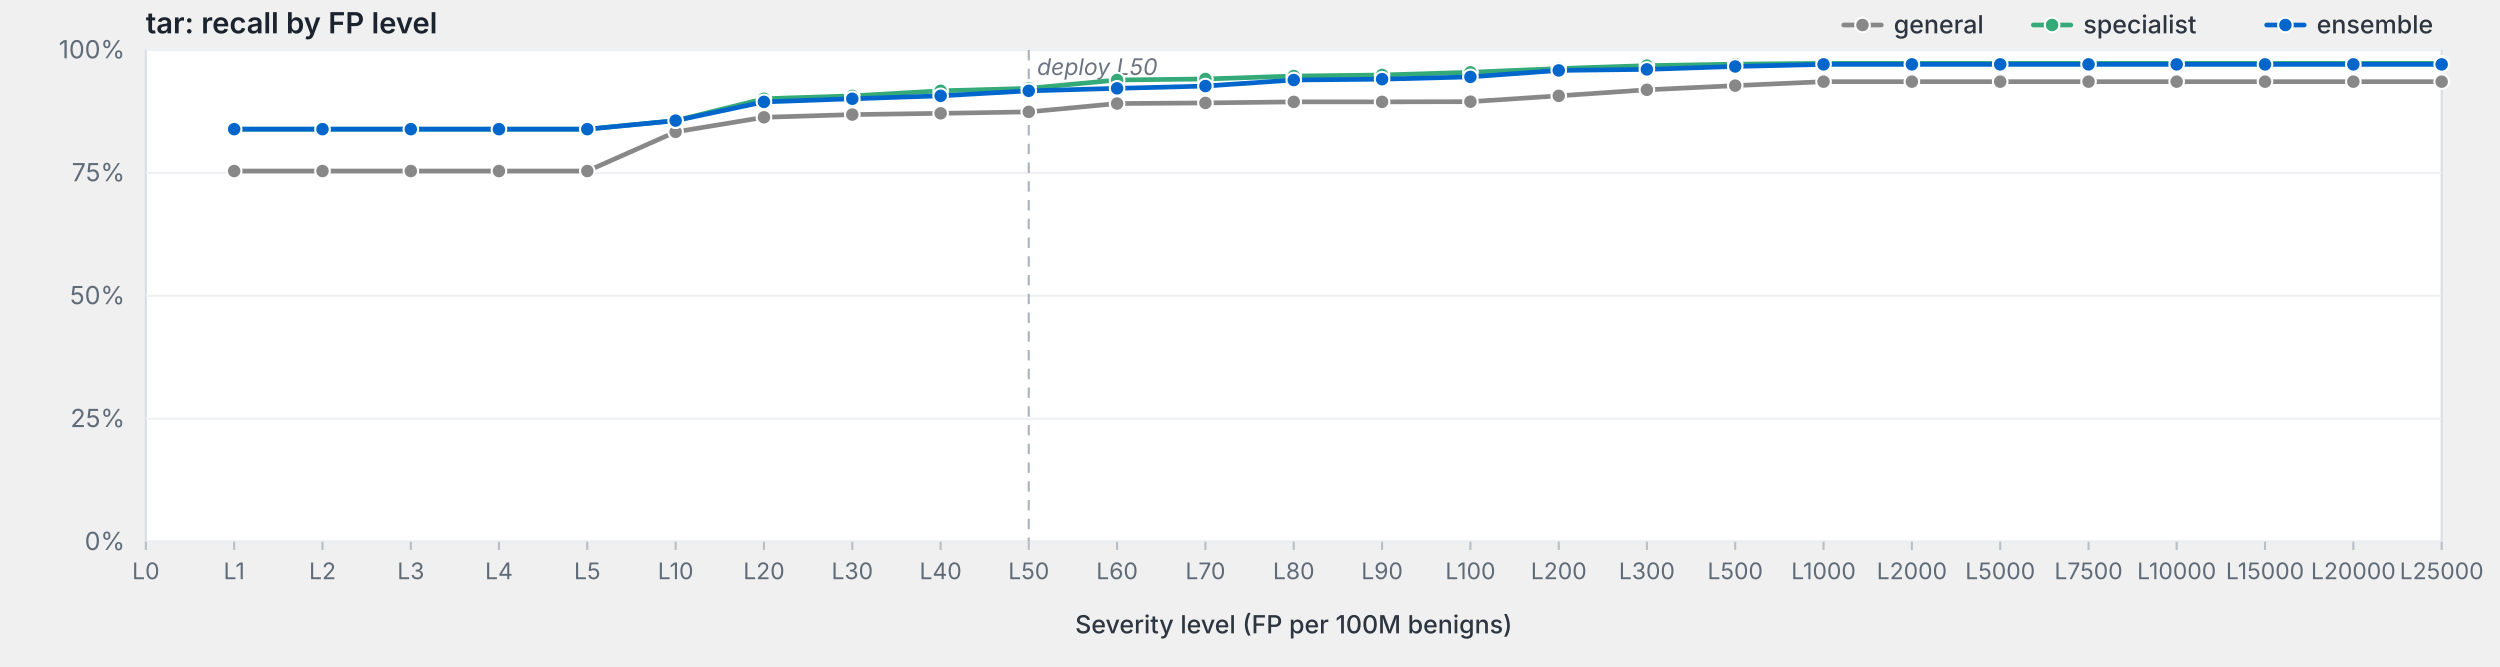
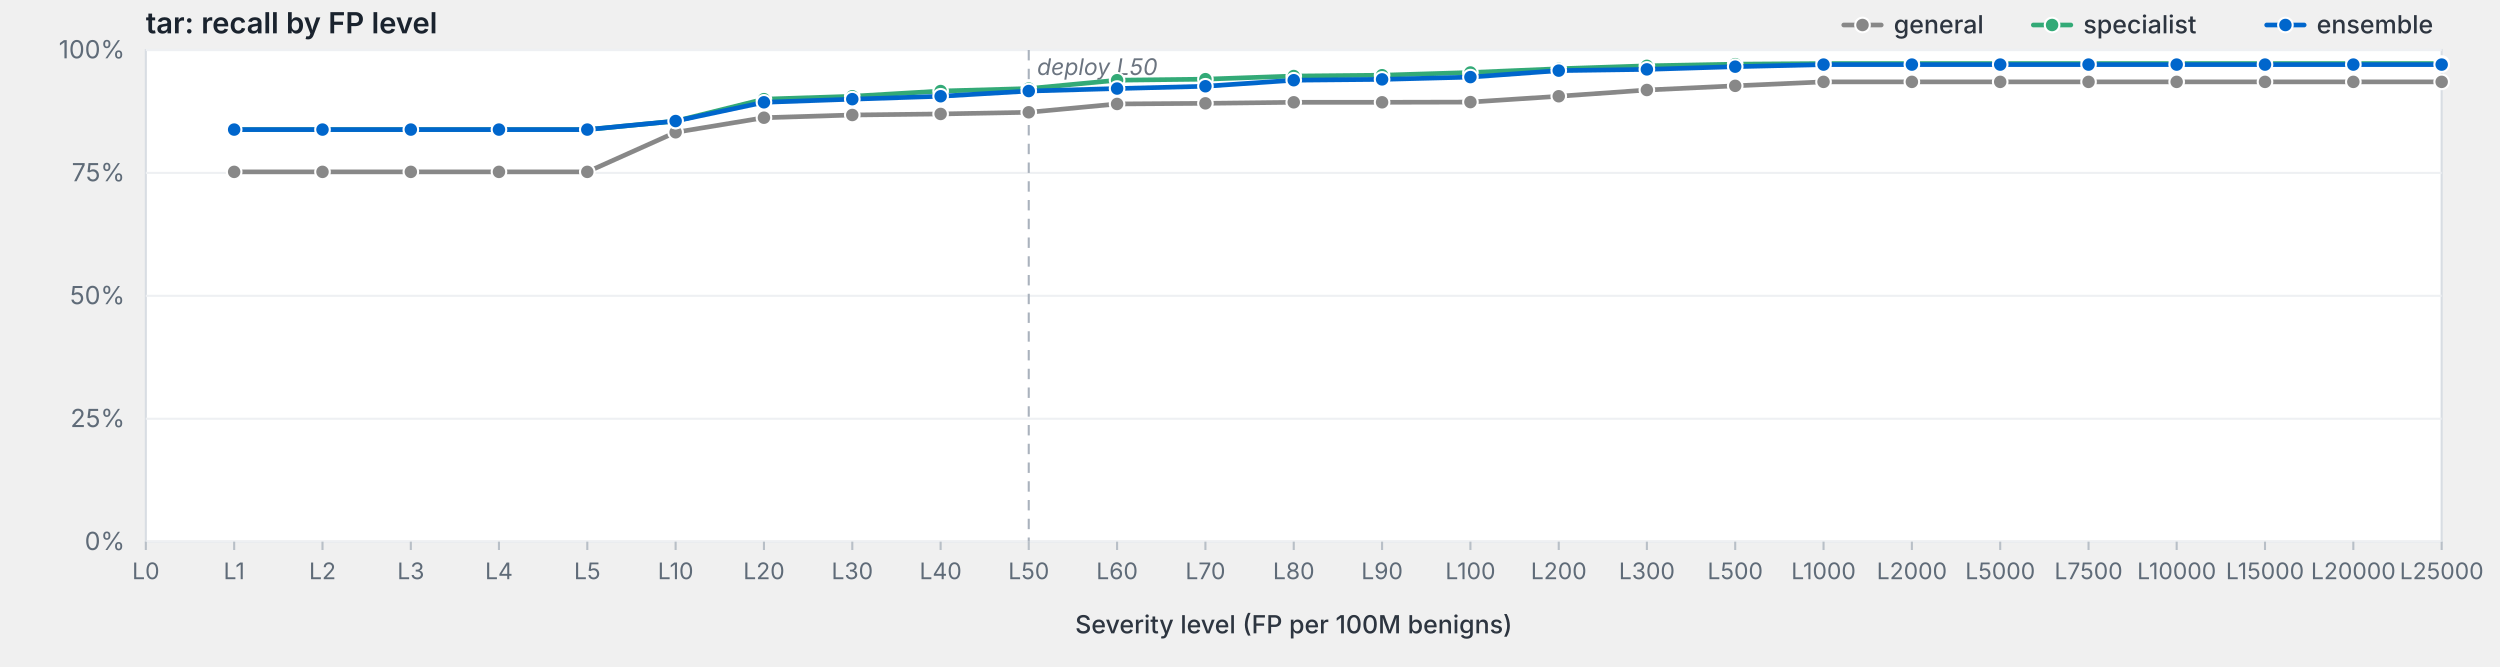
<svg xmlns="http://www.w3.org/2000/svg" viewBox="0 0 1200 320" width="1200" height="320" preserveAspectRatio="xMidYMid meet" role="img" aria-label="tar: recall by FP level">
  <style>svg { background: #fdfdfd; }.frame { fill: #fff; stroke: #d8dde3; stroke-width: 1; }.grid { stroke: #eef0f3; stroke-width: 1; }.tick { stroke: #b8bfc7; stroke-width: 1; }.axis-label { fill: #5f6b78; font-family: -apple-system, BlinkMacSystemFont, "Segoe UI", system-ui, sans-serif; font-size: 12px; }.x-label { fill: #5f6b78; font-family: -apple-system, BlinkMacSystemFont, "Segoe UI", system-ui, sans-serif; font-size: 11px; }.axis-title { fill: #2d3540; font-family: -apple-system, BlinkMacSystemFont, "Segoe UI", system-ui, sans-serif; font-size: 12px; font-weight: 500; }.title { fill: #1a232e; font-family: -apple-system, BlinkMacSystemFont, "Segoe UI", system-ui, sans-serif; font-size: 14px; font-weight: 600; }.deploy-marker { stroke: #aab2bd; stroke-width: 1; stroke-dasharray: 5,4; }.deploy-label { fill: #6b7480; font-family: -apple-system, BlinkMacSystemFont, "Segoe UI", system-ui, sans-serif; font-size: 11px; font-style: italic; }.curve { fill: none; stroke-width: 2.25; stroke-linejoin: round; stroke-linecap: round; }.marker { stroke: #fff; stroke-width: 1; }.legend-text { fill: #2d3540; font-family: -apple-system, BlinkMacSystemFont, "Segoe UI", system-ui, sans-serif; font-size: 12px; font-weight: 500; }</style>
  <text class="title" x="70" y="16">tar: recall by FP level</text>
  <rect class="frame" x="70" y="24" width="1102" height="236" />
  <line class="grid" x1="70" y1="260.0" x2="1172" y2="260.0" />
  <text class="axis-label" x="60" y="264.0" text-anchor="end">0%</text>
  <line class="grid" x1="70" y1="201.0" x2="1172" y2="201.0" />
  <text class="axis-label" x="60" y="205.0" text-anchor="end">25%</text>
  <line class="grid" x1="70" y1="142.0" x2="1172" y2="142.0" />
  <text class="axis-label" x="60" y="146.0" text-anchor="end">50%</text>
  <line class="grid" x1="70" y1="83.0" x2="1172" y2="83.0" />
  <text class="axis-label" x="60" y="87.0" text-anchor="end">75%</text>
  <line class="grid" x1="70" y1="24.0" x2="1172" y2="24.0" />
  <text class="axis-label" x="60" y="28.0" text-anchor="end">100%</text>
  <line class="deploy-marker" x1="493.8" y1="24" x2="493.8" y2="260" />
  <text class="deploy-label" x="497.8" y="36" text-anchor="start">deploy L50</text>
  <line class="tick" x1="70.0" y1="260" x2="70.0" y2="264" />
  <text class="x-label" x="70.0" y="278" text-anchor="middle">L0</text>
  <line class="tick" x1="112.4" y1="260" x2="112.4" y2="264" />
  <text class="x-label" x="112.4" y="278" text-anchor="middle">L1</text>
  <line class="tick" x1="154.8" y1="260" x2="154.8" y2="264" />
  <text class="x-label" x="154.8" y="278" text-anchor="middle">L2</text>
  <line class="tick" x1="197.2" y1="260" x2="197.2" y2="264" />
  <text class="x-label" x="197.2" y="278" text-anchor="middle">L3</text>
  <line class="tick" x1="239.5" y1="260" x2="239.5" y2="264" />
  <text class="x-label" x="239.5" y="278" text-anchor="middle">L4</text>
  <line class="tick" x1="281.9" y1="260" x2="281.9" y2="264" />
  <text class="x-label" x="281.9" y="278" text-anchor="middle">L5</text>
  <line class="tick" x1="324.3" y1="260" x2="324.3" y2="264" />
  <text class="x-label" x="324.3" y="278" text-anchor="middle">L10</text>
  <line class="tick" x1="366.7" y1="260" x2="366.7" y2="264" />
  <text class="x-label" x="366.7" y="278" text-anchor="middle">L20</text>
  <line class="tick" x1="409.1" y1="260" x2="409.1" y2="264" />
  <text class="x-label" x="409.1" y="278" text-anchor="middle">L30</text>
  <line class="tick" x1="451.5" y1="260" x2="451.5" y2="264" />
  <text class="x-label" x="451.5" y="278" text-anchor="middle">L40</text>
  <line class="tick" x1="493.8" y1="260" x2="493.8" y2="264" />
  <text class="x-label" x="493.8" y="278" text-anchor="middle">L50</text>
  <line class="tick" x1="536.2" y1="260" x2="536.2" y2="264" />
  <text class="x-label" x="536.2" y="278" text-anchor="middle">L60</text>
  <line class="tick" x1="578.6" y1="260" x2="578.6" y2="264" />
  <text class="x-label" x="578.6" y="278" text-anchor="middle">L70</text>
  <line class="tick" x1="621.0" y1="260" x2="621.0" y2="264" />
  <text class="x-label" x="621.0" y="278" text-anchor="middle">L80</text>
  <line class="tick" x1="663.4" y1="260" x2="663.4" y2="264" />
  <text class="x-label" x="663.4" y="278" text-anchor="middle">L90</text>
  <line class="tick" x1="705.8" y1="260" x2="705.8" y2="264" />
  <text class="x-label" x="705.8" y="278" text-anchor="middle">L100</text>
  <line class="tick" x1="748.2" y1="260" x2="748.2" y2="264" />
  <text class="x-label" x="748.2" y="278" text-anchor="middle">L200</text>
  <line class="tick" x1="790.5" y1="260" x2="790.5" y2="264" />
  <text class="x-label" x="790.5" y="278" text-anchor="middle">L300</text>
  <line class="tick" x1="832.9" y1="260" x2="832.9" y2="264" />
  <text class="x-label" x="832.9" y="278" text-anchor="middle">L500</text>
  <line class="tick" x1="875.3" y1="260" x2="875.3" y2="264" />
  <text class="x-label" x="875.3" y="278" text-anchor="middle">L1000</text>
  <line class="tick" x1="917.7" y1="260" x2="917.7" y2="264" />
  <text class="x-label" x="917.7" y="278" text-anchor="middle">L2000</text>
  <line class="tick" x1="960.1" y1="260" x2="960.1" y2="264" />
  <text class="x-label" x="960.1" y="278" text-anchor="middle">L5000</text>
  <line class="tick" x1="1002.5" y1="260" x2="1002.5" y2="264" />
  <text class="x-label" x="1002.5" y="278" text-anchor="middle">L7500</text>
  <line class="tick" x1="1044.8" y1="260" x2="1044.8" y2="264" />
  <text class="x-label" x="1044.8" y="278" text-anchor="middle">L10000</text>
  <line class="tick" x1="1087.2" y1="260" x2="1087.2" y2="264" />
  <text class="x-label" x="1087.2" y="278" text-anchor="middle">L15000</text>
  <line class="tick" x1="1129.6" y1="260" x2="1129.6" y2="264" />
  <text class="x-label" x="1129.6" y="278" text-anchor="middle">L20000</text>
  <line class="tick" x1="1172.0" y1="260" x2="1172.0" y2="264" />
  <text class="x-label" x="1172.0" y="278" text-anchor="middle">L25000</text>
  <text class="axis-title" x="621.0" y="304" text-anchor="middle">Severity level (FP per 100M benigns)</text>
-   <path class="curve" d="M112.4,82.1 L154.8,82.1 L197.2,82.1 L239.5,82.1 L281.9,82.1 L324.3,63.3 L366.7,56.3 L409.1,55.0 L451.5,54.4 L493.8,53.7 L536.2,49.7 L578.6,49.4 L621.0,48.9 L663.4,48.9 L705.8,48.8 L748.2,46.0 L790.5,43.1 L832.9,41.1 L875.3,39.2 L917.7,39.2 L960.1,39.2 L1002.5,39.2 L1044.8,39.2 L1087.2,39.2 L1129.6,39.2 L1172.0,39.2" stroke="#888" />
-   <circle class="marker" cx="112.4" cy="82.1" r="3.5" fill="#888" />
-   <circle class="marker" cx="154.8" cy="82.1" r="3.5" fill="#888" />
-   <circle class="marker" cx="197.2" cy="82.1" r="3.5" fill="#888" />
-   <circle class="marker" cx="239.5" cy="82.1" r="3.5" fill="#888" />
-   <circle class="marker" cx="281.9" cy="82.1" r="3.5" fill="#888" />
-   <circle class="marker" cx="324.3" cy="63.3" r="3.5" fill="#888" />
-   <circle class="marker" cx="366.7" cy="56.3" r="3.5" fill="#888" />
-   <circle class="marker" cx="409.1" cy="55.0" r="3.5" fill="#888" />
-   <circle class="marker" cx="451.5" cy="54.4" r="3.5" fill="#888" />
-   <circle class="marker" cx="493.8" cy="53.7" r="3.5" fill="#888" />
-   <circle class="marker" cx="536.2" cy="49.7" r="3.5" fill="#888" />
-   <circle class="marker" cx="578.6" cy="49.4" r="3.5" fill="#888" />
-   <circle class="marker" cx="621.0" cy="48.9" r="3.5" fill="#888" />
-   <circle class="marker" cx="663.4" cy="48.9" r="3.5" fill="#888" />
-   <circle class="marker" cx="705.8" cy="48.8" r="3.5" fill="#888" />
-   <circle class="marker" cx="748.2" cy="46.0" r="3.5" fill="#888" />
-   <circle class="marker" cx="790.5" cy="43.1" r="3.5" fill="#888" />
-   <circle class="marker" cx="832.9" cy="41.1" r="3.5" fill="#888" />
-   <circle class="marker" cx="875.3" cy="39.2" r="3.5" fill="#888" />
-   <circle class="marker" cx="917.7" cy="39.2" r="3.5" fill="#888" />
-   <circle class="marker" cx="960.1" cy="39.2" r="3.5" fill="#888" />
-   <circle class="marker" cx="1002.5" cy="39.2" r="3.5" fill="#888" />
-   <circle class="marker" cx="1044.8" cy="39.2" r="3.5" fill="#888" />
-   <circle class="marker" cx="1087.2" cy="39.2" r="3.5" fill="#888" />
-   <circle class="marker" cx="1129.6" cy="39.2" r="3.5" fill="#888" />
-   <circle class="marker" cx="1172.0" cy="39.2" r="3.5" fill="#888" />
-   <path class="curve" d="M112.4,62.0 L154.8,62.0 L197.2,62.0 L239.5,62.0 L281.9,62.0 L324.3,57.9 L366.7,47.4 L409.1,46.0 L451.5,43.6 L493.8,42.4 L536.2,38.4 L578.6,37.9 L621.0,36.5 L663.4,36.0 L705.8,34.7 L748.2,32.9 L790.5,31.5 L832.9,30.8 L875.3,30.4 L917.7,30.4 L960.1,30.4 L1002.5,30.4 L1044.8,30.4 L1087.2,30.4 L1129.6,30.4 L1172.0,30.4" stroke="#3a7" />
-   <circle class="marker" cx="112.4" cy="62.0" r="3.5" fill="#3a7" />
-   <circle class="marker" cx="154.8" cy="62.0" r="3.5" fill="#3a7" />
-   <circle class="marker" cx="197.2" cy="62.0" r="3.5" fill="#3a7" />
-   <circle class="marker" cx="239.5" cy="62.0" r="3.5" fill="#3a7" />
-   <circle class="marker" cx="281.9" cy="62.0" r="3.5" fill="#3a7" />
-   <circle class="marker" cx="324.3" cy="57.9" r="3.5" fill="#3a7" />
-   <circle class="marker" cx="366.7" cy="47.4" r="3.5" fill="#3a7" />
-   <circle class="marker" cx="409.1" cy="46.0" r="3.5" fill="#3a7" />
-   <circle class="marker" cx="451.5" cy="43.6" r="3.5" fill="#3a7" />
-   <circle class="marker" cx="493.8" cy="42.4" r="3.5" fill="#3a7" />
-   <circle class="marker" cx="536.2" cy="38.4" r="3.5" fill="#3a7" />
-   <circle class="marker" cx="578.6" cy="37.9" r="3.5" fill="#3a7" />
+   <path class="curve" d="M112.4,82.5 L154.8,82.5 L197.2,82.5 L239.5,82.5 L281.9,82.5 L324.3,63.5 L366.7,56.5 L409.1,55.2 L451.5,54.7 L493.8,53.9 L536.2,49.9 L578.6,49.6 L621.0,49.1 L663.4,49.1 L705.8,49.0 L748.2,46.2 L790.5,43.2 L832.9,41.2 L875.3,39.3 L917.7,39.3 L960.1,39.3 L1002.5,39.3 L1044.8,39.3 L1087.2,39.3 L1129.6,39.3 L1172.0,39.3" stroke="#888" />
+   <circle class="marker" cx="112.4" cy="82.5" r="3.5" fill="#888" />
+   <circle class="marker" cx="154.8" cy="82.5" r="3.5" fill="#888" />
+   <circle class="marker" cx="197.2" cy="82.5" r="3.5" fill="#888" />
+   <circle class="marker" cx="239.5" cy="82.5" r="3.5" fill="#888" />
+   <circle class="marker" cx="281.9" cy="82.5" r="3.5" fill="#888" />
+   <circle class="marker" cx="324.3" cy="63.5" r="3.5" fill="#888" />
+   <circle class="marker" cx="366.7" cy="56.5" r="3.5" fill="#888" />
+   <circle class="marker" cx="409.1" cy="55.2" r="3.5" fill="#888" />
+   <circle class="marker" cx="451.5" cy="54.7" r="3.5" fill="#888" />
+   <circle class="marker" cx="493.8" cy="53.9" r="3.5" fill="#888" />
+   <circle class="marker" cx="536.2" cy="49.9" r="3.5" fill="#888" />
+   <circle class="marker" cx="578.6" cy="49.6" r="3.5" fill="#888" />
+   <circle class="marker" cx="621.0" cy="49.1" r="3.5" fill="#888" />
+   <circle class="marker" cx="663.4" cy="49.1" r="3.5" fill="#888" />
+   <circle class="marker" cx="705.8" cy="49.0" r="3.5" fill="#888" />
+   <circle class="marker" cx="748.2" cy="46.2" r="3.5" fill="#888" />
+   <circle class="marker" cx="790.5" cy="43.2" r="3.5" fill="#888" />
+   <circle class="marker" cx="832.9" cy="41.2" r="3.5" fill="#888" />
+   <circle class="marker" cx="875.3" cy="39.3" r="3.5" fill="#888" />
+   <circle class="marker" cx="917.7" cy="39.3" r="3.5" fill="#888" />
+   <circle class="marker" cx="960.1" cy="39.3" r="3.5" fill="#888" />
+   <circle class="marker" cx="1002.5" cy="39.3" r="3.5" fill="#888" />
+   <circle class="marker" cx="1044.8" cy="39.3" r="3.5" fill="#888" />
+   <circle class="marker" cx="1087.2" cy="39.3" r="3.5" fill="#888" />
+   <circle class="marker" cx="1129.6" cy="39.3" r="3.5" fill="#888" />
+   <circle class="marker" cx="1172.0" cy="39.3" r="3.5" fill="#888" />
+   <path class="curve" d="M112.4,62.2 L154.8,62.2 L197.2,62.2 L239.5,62.2 L281.9,62.2 L324.3,58.1 L366.7,47.6 L409.1,46.2 L451.5,43.7 L493.8,42.5 L536.2,38.5 L578.6,38.0 L621.0,36.5 L663.4,36.1 L705.8,34.8 L748.2,33.0 L790.5,31.6 L832.9,30.8 L875.3,30.5 L917.7,30.5 L960.1,30.5 L1002.5,30.5 L1044.8,30.5 L1087.2,30.5 L1129.6,30.5 L1172.0,30.5" stroke="#3a7" />
+   <circle class="marker" cx="112.4" cy="62.2" r="3.5" fill="#3a7" />
+   <circle class="marker" cx="154.8" cy="62.2" r="3.5" fill="#3a7" />
+   <circle class="marker" cx="197.2" cy="62.2" r="3.5" fill="#3a7" />
+   <circle class="marker" cx="239.5" cy="62.2" r="3.5" fill="#3a7" />
+   <circle class="marker" cx="281.9" cy="62.2" r="3.5" fill="#3a7" />
+   <circle class="marker" cx="324.3" cy="58.1" r="3.5" fill="#3a7" />
+   <circle class="marker" cx="366.7" cy="47.6" r="3.5" fill="#3a7" />
+   <circle class="marker" cx="409.1" cy="46.2" r="3.5" fill="#3a7" />
+   <circle class="marker" cx="451.5" cy="43.7" r="3.5" fill="#3a7" />
+   <circle class="marker" cx="493.8" cy="42.5" r="3.5" fill="#3a7" />
+   <circle class="marker" cx="536.2" cy="38.5" r="3.5" fill="#3a7" />
+   <circle class="marker" cx="578.6" cy="38.0" r="3.5" fill="#3a7" />
  <circle class="marker" cx="621.0" cy="36.5" r="3.5" fill="#3a7" />
-   <circle class="marker" cx="663.4" cy="36.0" r="3.5" fill="#3a7" />
-   <circle class="marker" cx="705.8" cy="34.7" r="3.5" fill="#3a7" />
-   <circle class="marker" cx="748.2" cy="32.9" r="3.5" fill="#3a7" />
-   <circle class="marker" cx="790.5" cy="31.5" r="3.5" fill="#3a7" />
+   <circle class="marker" cx="663.4" cy="36.1" r="3.5" fill="#3a7" />
+   <circle class="marker" cx="705.8" cy="34.8" r="3.5" fill="#3a7" />
+   <circle class="marker" cx="748.2" cy="33.0" r="3.5" fill="#3a7" />
+   <circle class="marker" cx="790.5" cy="31.6" r="3.5" fill="#3a7" />
  <circle class="marker" cx="832.9" cy="30.8" r="3.5" fill="#3a7" />
-   <circle class="marker" cx="875.3" cy="30.4" r="3.5" fill="#3a7" />
-   <circle class="marker" cx="917.7" cy="30.4" r="3.5" fill="#3a7" />
-   <circle class="marker" cx="960.1" cy="30.4" r="3.5" fill="#3a7" />
-   <circle class="marker" cx="1002.5" cy="30.4" r="3.5" fill="#3a7" />
-   <circle class="marker" cx="1044.8" cy="30.4" r="3.5" fill="#3a7" />
-   <circle class="marker" cx="1087.2" cy="30.4" r="3.5" fill="#3a7" />
-   <circle class="marker" cx="1129.6" cy="30.4" r="3.5" fill="#3a7" />
-   <circle class="marker" cx="1172.0" cy="30.4" r="3.5" fill="#3a7" />
-   <path class="curve" d="M112.4,62.0 L154.8,62.0 L197.2,62.0 L239.5,62.0 L281.9,62.0 L324.3,57.9 L366.7,48.9 L409.1,47.4 L451.5,46.0 L493.8,43.6 L536.2,42.4 L578.6,41.3 L621.0,38.4 L663.4,38.0 L705.8,36.9 L748.2,33.8 L790.5,33.3 L832.9,31.9 L875.3,30.9 L917.7,30.9 L960.1,30.9 L1002.5,30.9 L1044.8,30.9 L1087.2,30.9 L1129.6,30.9 L1172.0,30.9" stroke="#06c" />
-   <circle class="marker" cx="112.4" cy="62.0" r="3.5" fill="#06c" />
-   <circle class="marker" cx="154.8" cy="62.0" r="3.5" fill="#06c" />
-   <circle class="marker" cx="197.2" cy="62.0" r="3.5" fill="#06c" />
-   <circle class="marker" cx="239.5" cy="62.0" r="3.5" fill="#06c" />
-   <circle class="marker" cx="281.9" cy="62.0" r="3.5" fill="#06c" />
-   <circle class="marker" cx="324.3" cy="57.9" r="3.5" fill="#06c" />
-   <circle class="marker" cx="366.7" cy="48.9" r="3.5" fill="#06c" />
-   <circle class="marker" cx="409.1" cy="47.4" r="3.5" fill="#06c" />
-   <circle class="marker" cx="451.5" cy="46.0" r="3.5" fill="#06c" />
-   <circle class="marker" cx="493.8" cy="43.6" r="3.5" fill="#06c" />
-   <circle class="marker" cx="536.2" cy="42.4" r="3.5" fill="#06c" />
-   <circle class="marker" cx="578.6" cy="41.3" r="3.5" fill="#06c" />
-   <circle class="marker" cx="621.0" cy="38.4" r="3.5" fill="#06c" />
-   <circle class="marker" cx="663.4" cy="38.0" r="3.5" fill="#06c" />
-   <circle class="marker" cx="705.8" cy="36.9" r="3.5" fill="#06c" />
-   <circle class="marker" cx="748.2" cy="33.8" r="3.5" fill="#06c" />
+   <circle class="marker" cx="875.3" cy="30.5" r="3.5" fill="#3a7" />
+   <circle class="marker" cx="917.7" cy="30.5" r="3.5" fill="#3a7" />
+   <circle class="marker" cx="960.1" cy="30.5" r="3.5" fill="#3a7" />
+   <circle class="marker" cx="1002.5" cy="30.5" r="3.5" fill="#3a7" />
+   <circle class="marker" cx="1044.8" cy="30.5" r="3.5" fill="#3a7" />
+   <circle class="marker" cx="1087.2" cy="30.5" r="3.5" fill="#3a7" />
+   <circle class="marker" cx="1129.6" cy="30.5" r="3.5" fill="#3a7" />
+   <circle class="marker" cx="1172.0" cy="30.5" r="3.5" fill="#3a7" />
+   <path class="curve" d="M112.4,62.2 L154.8,62.2 L197.2,62.2 L239.5,62.2 L281.9,62.2 L324.3,58.1 L366.7,49.1 L409.1,47.6 L451.5,46.2 L493.8,43.7 L536.2,42.5 L578.6,41.4 L621.0,38.5 L663.4,38.1 L705.8,37.0 L748.2,33.9 L790.5,33.3 L832.9,32.0 L875.3,31.0 L917.7,31.0 L960.1,31.0 L1002.5,31.0 L1044.8,31.0 L1087.2,31.0 L1129.6,31.0 L1172.0,31.0" stroke="#06c" />
+   <circle class="marker" cx="112.4" cy="62.2" r="3.5" fill="#06c" />
+   <circle class="marker" cx="154.8" cy="62.2" r="3.5" fill="#06c" />
+   <circle class="marker" cx="197.2" cy="62.2" r="3.5" fill="#06c" />
+   <circle class="marker" cx="239.5" cy="62.2" r="3.5" fill="#06c" />
+   <circle class="marker" cx="281.9" cy="62.2" r="3.5" fill="#06c" />
+   <circle class="marker" cx="324.3" cy="58.1" r="3.5" fill="#06c" />
+   <circle class="marker" cx="366.7" cy="49.1" r="3.5" fill="#06c" />
+   <circle class="marker" cx="409.1" cy="47.6" r="3.5" fill="#06c" />
+   <circle class="marker" cx="451.5" cy="46.2" r="3.5" fill="#06c" />
+   <circle class="marker" cx="493.8" cy="43.7" r="3.5" fill="#06c" />
+   <circle class="marker" cx="536.2" cy="42.5" r="3.5" fill="#06c" />
+   <circle class="marker" cx="578.6" cy="41.4" r="3.5" fill="#06c" />
+   <circle class="marker" cx="621.0" cy="38.5" r="3.5" fill="#06c" />
+   <circle class="marker" cx="663.4" cy="38.1" r="3.5" fill="#06c" />
+   <circle class="marker" cx="705.8" cy="37.0" r="3.5" fill="#06c" />
+   <circle class="marker" cx="748.2" cy="33.9" r="3.5" fill="#06c" />
  <circle class="marker" cx="790.5" cy="33.3" r="3.5" fill="#06c" />
-   <circle class="marker" cx="832.9" cy="31.9" r="3.5" fill="#06c" />
-   <circle class="marker" cx="875.3" cy="30.9" r="3.5" fill="#06c" />
-   <circle class="marker" cx="917.7" cy="30.9" r="3.5" fill="#06c" />
-   <circle class="marker" cx="960.1" cy="30.9" r="3.5" fill="#06c" />
-   <circle class="marker" cx="1002.5" cy="30.9" r="3.5" fill="#06c" />
-   <circle class="marker" cx="1044.8" cy="30.9" r="3.5" fill="#06c" />
-   <circle class="marker" cx="1087.2" cy="30.9" r="3.5" fill="#06c" />
-   <circle class="marker" cx="1129.6" cy="30.9" r="3.5" fill="#06c" />
-   <circle class="marker" cx="1172.0" cy="30.9" r="3.5" fill="#06c" />
+   <circle class="marker" cx="832.9" cy="32.0" r="3.5" fill="#06c" />
+   <circle class="marker" cx="875.3" cy="31.0" r="3.5" fill="#06c" />
+   <circle class="marker" cx="917.7" cy="31.0" r="3.5" fill="#06c" />
+   <circle class="marker" cx="960.1" cy="31.0" r="3.5" fill="#06c" />
+   <circle class="marker" cx="1002.5" cy="31.0" r="3.5" fill="#06c" />
+   <circle class="marker" cx="1044.8" cy="31.0" r="3.5" fill="#06c" />
+   <circle class="marker" cx="1087.2" cy="31.0" r="3.5" fill="#06c" />
+   <circle class="marker" cx="1129.6" cy="31.0" r="3.5" fill="#06c" />
+   <circle class="marker" cx="1172.0" cy="31.0" r="3.5" fill="#06c" />
  <line x1="1088.0" y1="12.0" x2="1106.0" y2="12.0" stroke="#06c" stroke-width="2.25" stroke-linecap="round" />
  <circle cx="1097.0" cy="12.0" r="3.5" fill="#06c" stroke="#fff" stroke-width="1" />
  <text class="legend-text" x="1112.0" y="16.0">ensemble</text>
  <line x1="976.0" y1="12.0" x2="994.0" y2="12.0" stroke="#3a7" stroke-width="2.25" stroke-linecap="round" />
  <circle cx="985.0" cy="12.0" r="3.5" fill="#3a7" stroke="#fff" stroke-width="1" />
  <text class="legend-text" x="1000.0" y="16.0">specialist</text>
  <line x1="885.0" y1="12.0" x2="903.0" y2="12.0" stroke="#888" stroke-width="2.25" stroke-linecap="round" />
  <circle cx="894.0" cy="12.0" r="3.5" fill="#888" stroke="#fff" stroke-width="1" />
  <text class="legend-text" x="909.0" y="16.0">general</text>
</svg>
